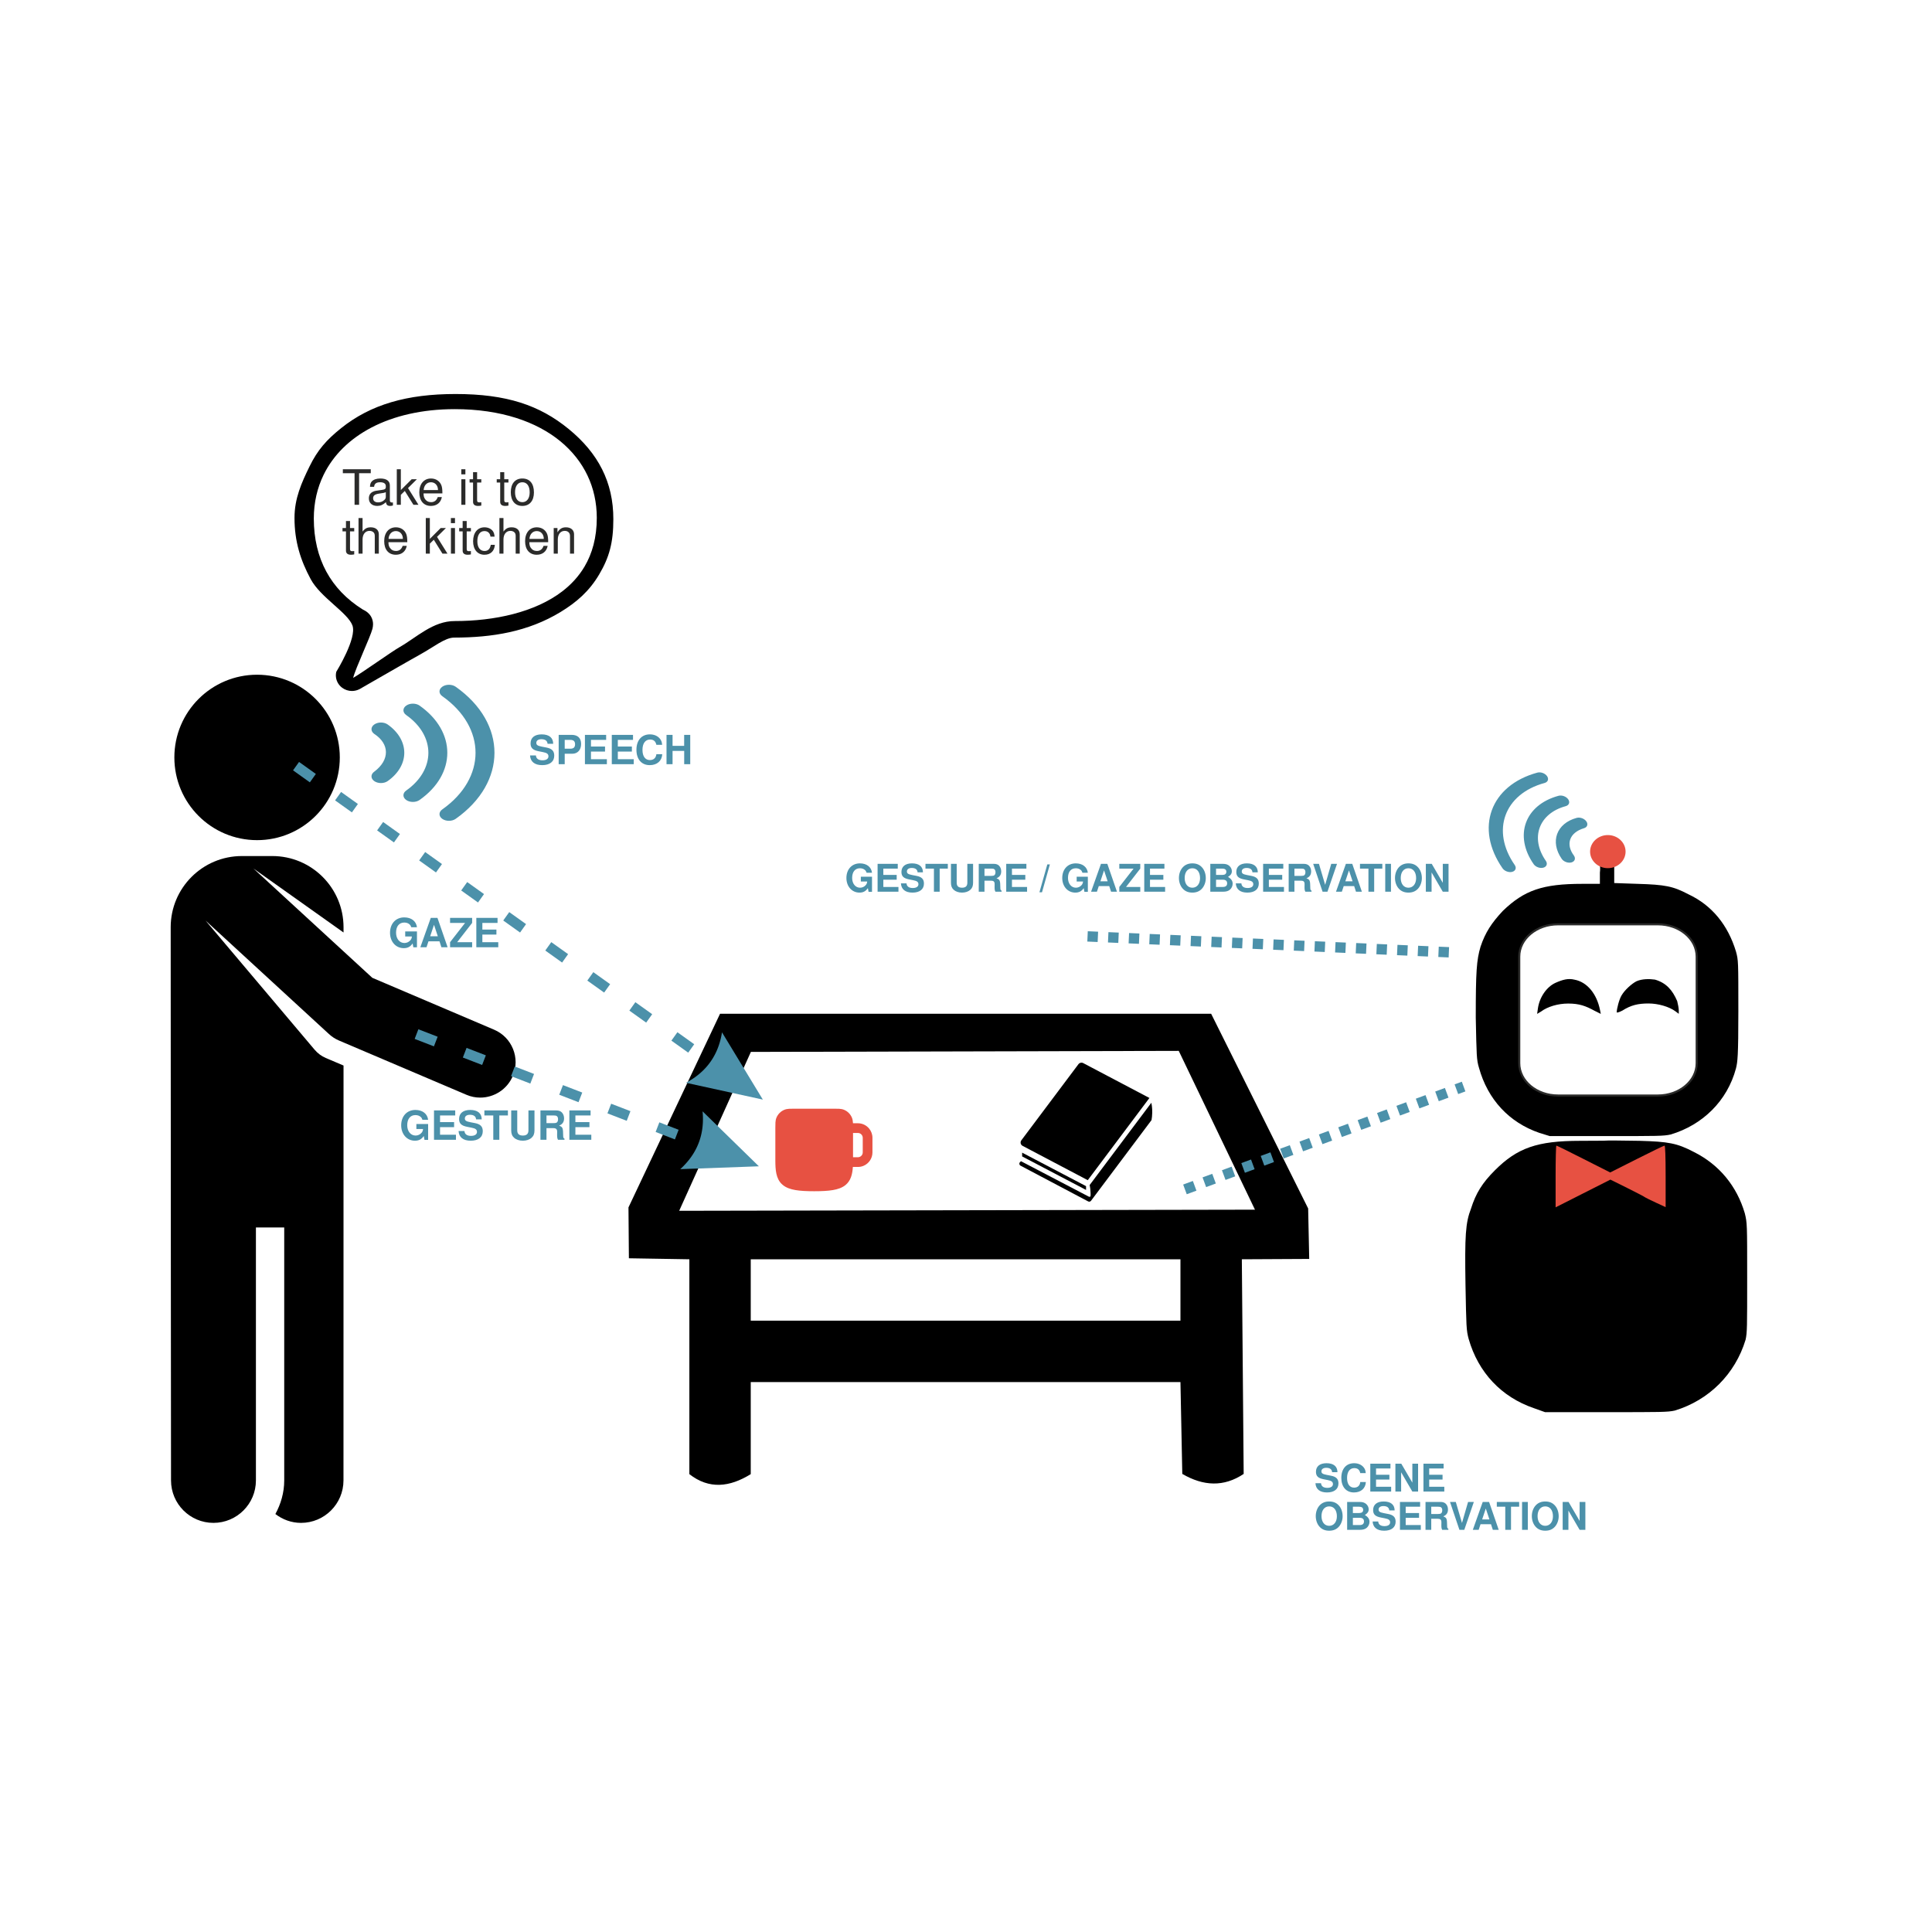
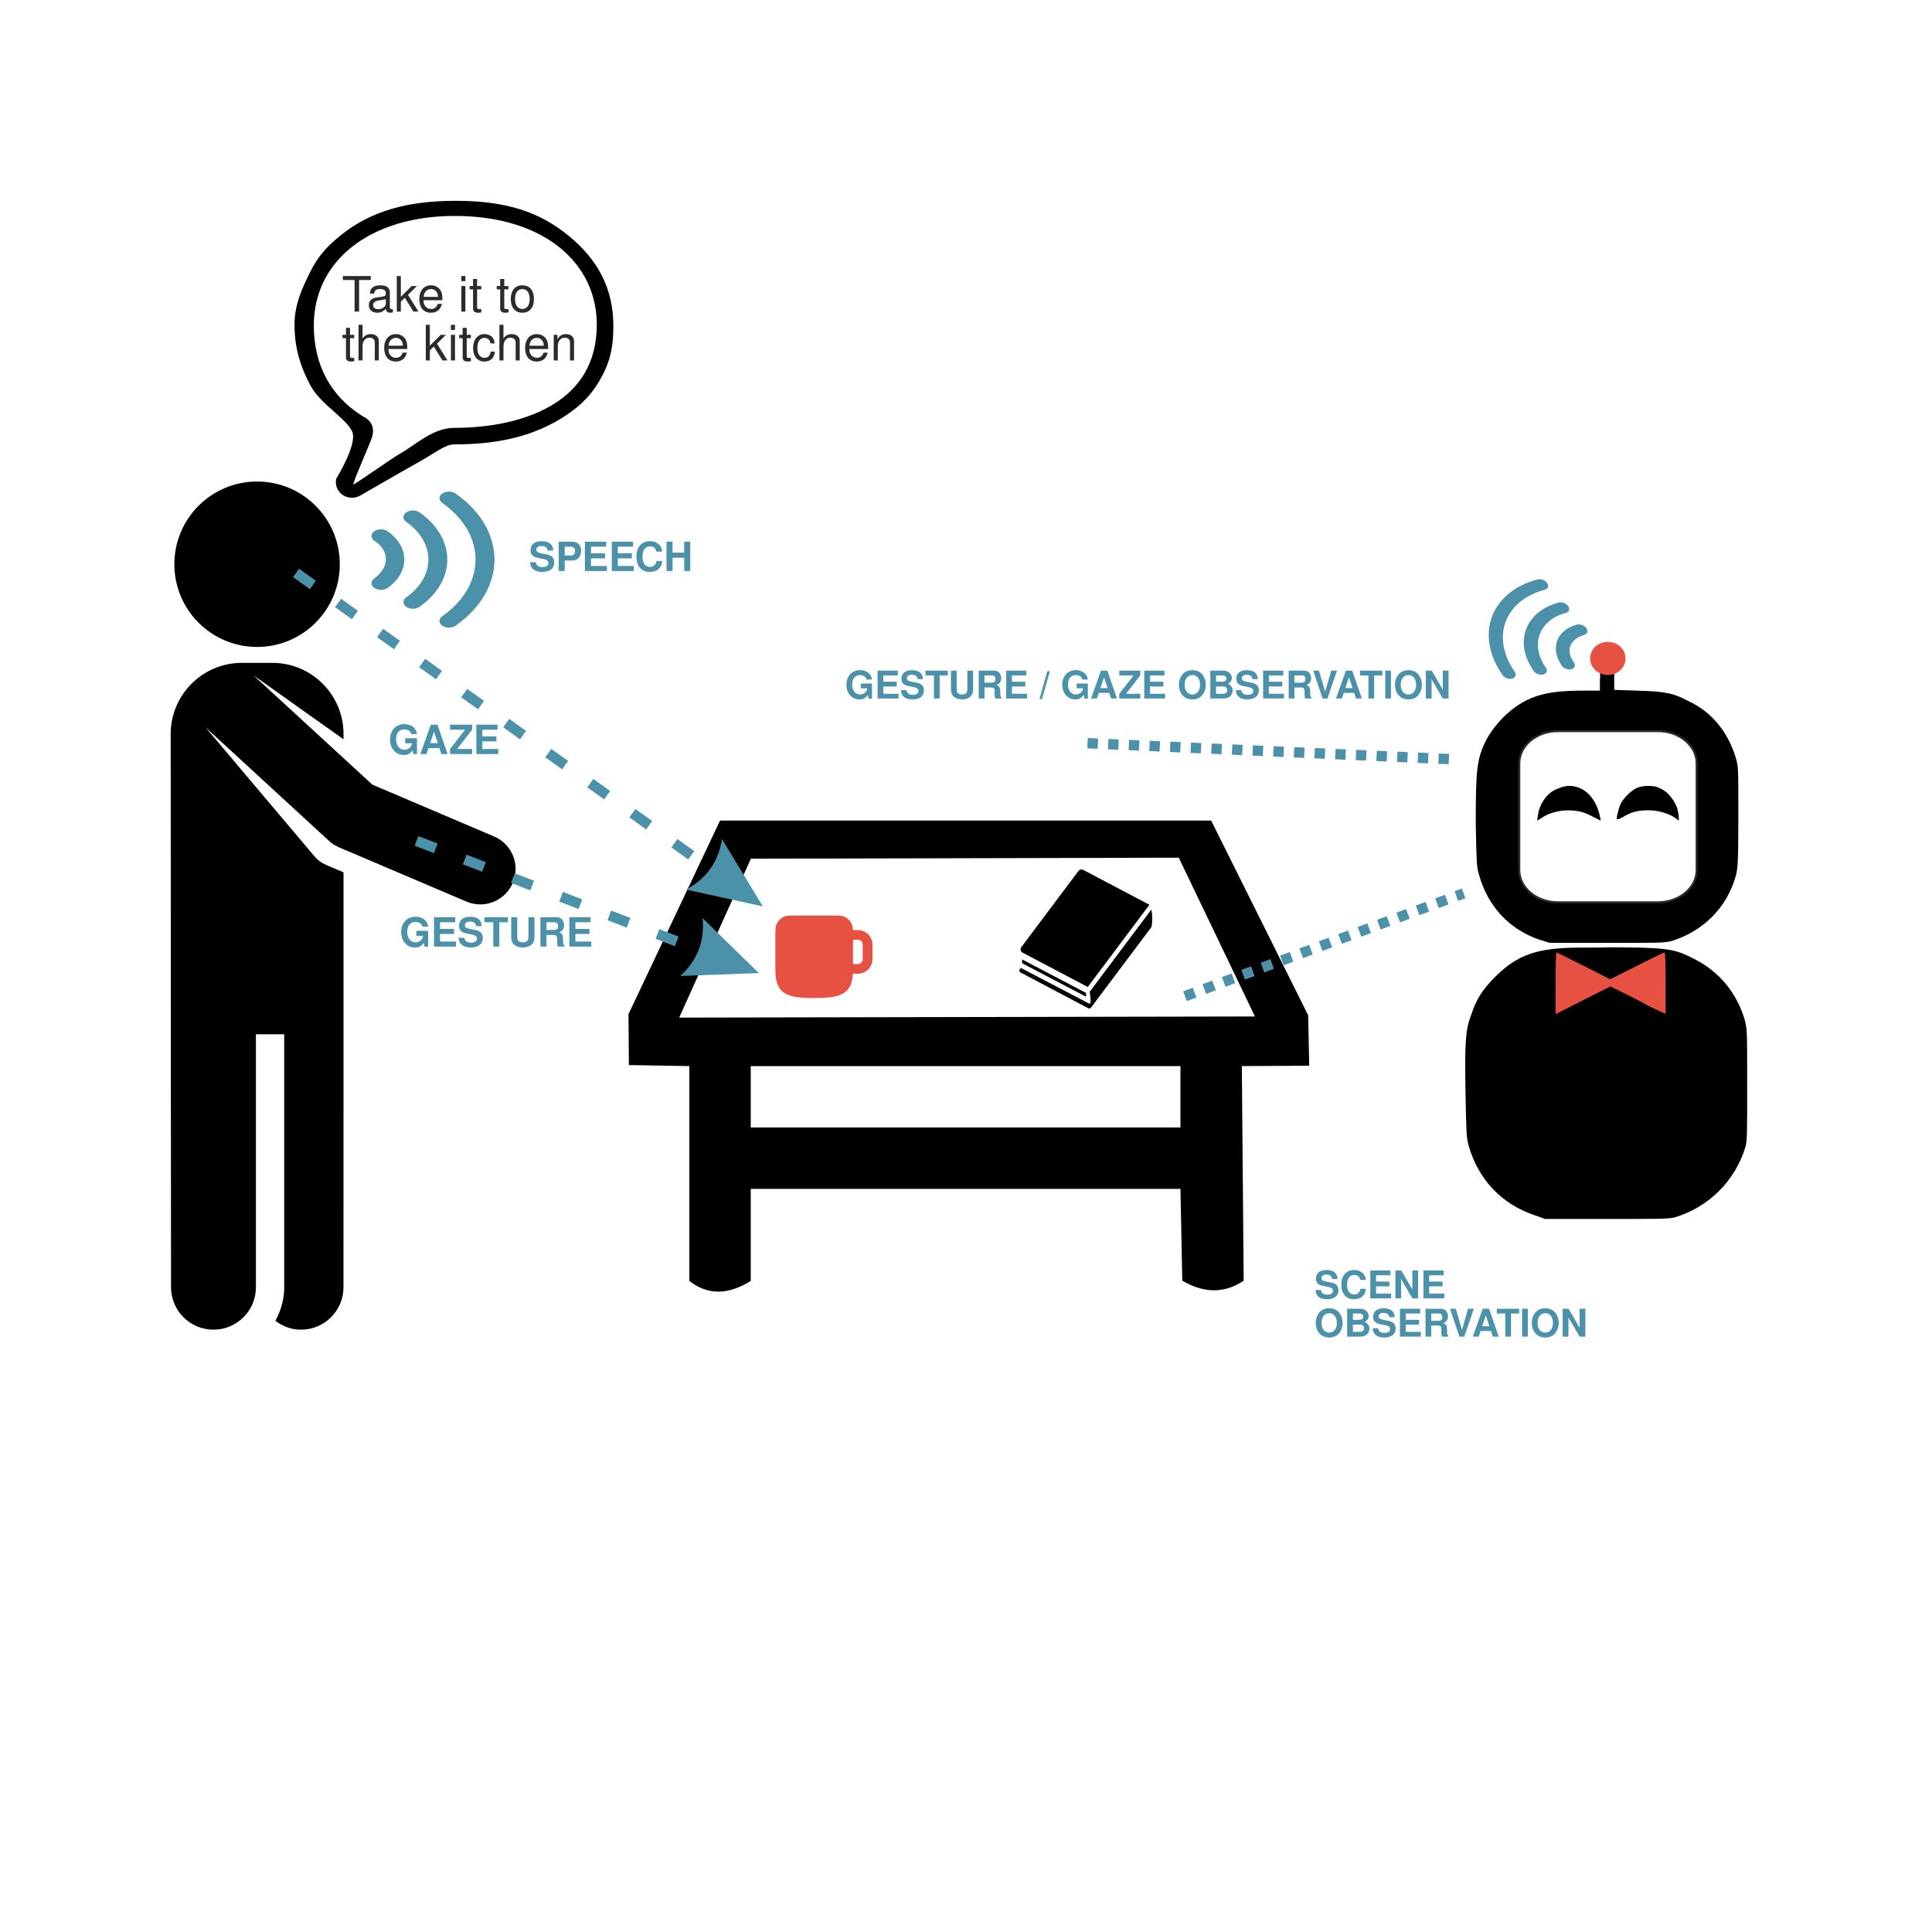
- <svg xmlns="http://www.w3.org/2000/svg" version="1.1" width="1000" height="1000" viewBox="0 0 1000 1000" xml:space="preserve">
+ <svg xmlns="http://www.w3.org/2000/svg" version="1.1" width="1000" height="1000" viewBox="0 300 1000 600" xml:space="preserve">
  <defs>
</defs>
  <rect x="0" y="0" width="100%" height="100%" fill="rgba(212,92,92,0)" />
  <g transform="matrix(1.4149 0 0 1.4149 500.0051 500.0036)" id="985235">
    <g style="" vector-effect="non-scaling-stroke">
      <g transform="matrix(0.0378 0 0 0.0378 -227.8533 81.7443)" id="XMLID_162_">
        <path style="stroke: none; stroke-width: 1; stroke-dasharray: none; stroke-linecap: butt; stroke-dashoffset: 0; stroke-linejoin: miter; stroke-miterlimit: 4; is-custom-font: none; font-file-url: none; fill: rgb(0,0,0); fill-rule: nonzero; opacity: 1;" transform=" translate(-2471.172, -8162.415)" d="M 1491.29 4935.69 l 294.31 0 c 380.51 0 689.25 308.62 689.25 689.25 l 0 50.56 l -870.12 -617.99 c -0.8 -0.57 -1.81 -0.67 -2.63 -1.23 c 0.83 0.66 1.64 0.81 2.35 1.46 l 1149.1 1056.49 l 1178.22 501.8 c 174.03 73.95 255.08 275.08 181.07 449.08 c -55.64 130.25 -182.18 208.37 -315.36 208.37 c -44.73 0 -90.18 -8.84 -133.74 -27.56 l -1232.51 -524.76 c -36.11 -15.26 -68.98 -36.53 -97.67 -63.02 l -1192.34 -1096.48 c -1.01 -0.91 -1.33 -2.29 -2.35 -3.2 c 1.01 1.06 1.32 2.39 2.15 3.46 l 1053.49 1247.49 c 30.5 36.09 67.61 63 108.33 80.49 l 47.89 20.35 l 124.11 52.8 l -0.51 4015.24 c 0 226.93 -184.08 410.85 -410.84 410.85 c -93.65 0 -179.24 -32.65 -248.17 -85.6 c 52.68 -97.1 85.55 -206.75 85.55 -325.25 l 0 -2448.28 l -273.95 0 l 0 2448.26 c 0 226.93 -184 410.85 -410.84 410.85 c -226.77 0 -410.73 -183.92 -410.73 -410.85 c 0 0 -3.25 -3454.05 -3.25 -5353.35 c -0.02 -380.61 308.61 -689.23 689.19 -689.23 z" stroke-linecap="round" />
      </g>
      <g transform="matrix(0.0378 0 0 0.0378 -259.3401 -76.2996)" id="XMLID_161_">
        <path style="stroke: none; stroke-width: 1; stroke-dasharray: none; stroke-linecap: butt; stroke-dashoffset: 0; stroke-linejoin: miter; stroke-miterlimit: 4; is-custom-font: none; font-file-url: none; fill: rgb(0,0,0); fill-rule: nonzero; opacity: 1;" transform=" translate(-1638.195, -3981.14)" d="M 1638.21 4781.59 c -442.39 0 -800.54 -358.25 -800.54 -800.38 c -0.02 -442.27 358.13 -800.52 800.54 -800.52 c 442.06 0 800.51 358.25 800.51 800.52 c -0.01 442.13 -358.47 800.38 -800.51 800.38 z" stroke-linecap="round" />
      </g>
      <g transform="matrix(0.0378 0 0 0.0378 234.1944 113.5165)" id="Layer_x0020_1">
        <path style="stroke: none; stroke-width: 1; stroke-dasharray: none; stroke-linecap: butt; stroke-dashoffset: 0; stroke-linejoin: miter; stroke-miterlimit: 4; is-custom-font: none; font-file-url: none; fill: rgb(0,0,0); fill-rule: nonzero; opacity: 1;" transform=" translate(-14696.224, -9003.294)" d="M 15020.92 7692.03 c 277.23 7.7 361.93 23.1 523.65 107.81 c 246.42 123.21 415.84 331.13 492.85 592.96 c 23.1 92.41 23.1 107.81 23.1 623.76 c 0 477.44 0 531.35 -15.41 600.66 c -100.1 331.12 -354.23 585.25 -685.36 685.36 c -69.31 15.4 -130.91 15.4 -662.26 15.4 l -592.96 0 l -107.81 -38.5 c -315.73 -107.81 -539.06 -346.53 -631.47 -669.97 c -23.1 -84.7 -23.1 -123.21 -30.79 -523.64 c -7.71 -477.45 0 -600.66 53.9 -739.27 c 46.2 -146.32 107.81 -246.43 231.02 -369.64 c 215.62 -215.62 408.14 -284.93 823.98 -284.93 c 492.85 0 38.51 -7.7 577.56 0 z" stroke-linecap="round" />
      </g>
      <g transform="matrix(0.0378 0 0 0.0378 235.8133 76.9948)" id="Layer_x0020_1">
        <path style="stroke: none; stroke-width: 1; stroke-dasharray: none; stroke-linecap: butt; stroke-dashoffset: 0; stroke-linejoin: miter; stroke-miterlimit: 4; is-custom-font: none; font-file-url: none; fill: rgb(231,81,66); fill-rule: nonzero; opacity: 1;" transform=" translate(-14739.16, -8037.115)" d="M 15271.59 8036.58 l 0 297.1 l -92.65 -42.6 c -51.11 -23.42 -97.97 -46.85 -104.35 -51.11 c -5.33 -5.32 -84.13 -46.85 -174.64 -91.58 l -162.92 -80.92 l -265.15 134.17 l -265.15 134.17 l 0 -299.23 c 0 -163.98 3.19 -298.16 7.45 -298.16 c 5.33 0 123.52 58.57 264.08 129.92 l 256.63 129.91 l 257.7 -129.91 c 141.62 -71.35 261.95 -129.92 268.34 -129.92 c 6.39 0 10.65 102.23 10.65 298.16 l 0.01 0 z" stroke-linecap="round" />
      </g>
      <g transform="matrix(0.0378 0 0 0.0378 234.5075 12.1314)" id="Layer_x0020_1">
        <path style="stroke: none; stroke-width: 1; stroke-dasharray: none; stroke-linecap: butt; stroke-dashoffset: 0; stroke-linejoin: miter; stroke-miterlimit: 4; is-custom-font: none; font-file-url: none; fill: rgb(0,0,0); fill-rule: nonzero; opacity: 1;" transform=" translate(-14704.52, -6320.811)" d="M 14773.83 5004.47 l 0 100.11 l 0 92.41 l 223.31 7.7 c 269.54 7.7 346.54 23.11 492.86 100.11 c 231.02 107.81 385.03 300.33 462.04 554.45 c 23.1 84.72 23.1 92.41 23.1 577.56 c 0 438.94 -7.7 492.85 -23.1 554.45 c -84.71 315.74 -323.43 546.76 -631.46 639.17 c -69.31 15.4 -123.21 15.4 -623.76 15.4 l -546.75 0 l -100.12 -30.81 c -292.62 -100.1 -500.54 -323.43 -585.25 -631.45 c -23.1 -77.02 -23.1 -115.52 -30.8 -485.15 c 0 -446.65 7.7 -554.45 46.2 -685.37 c 46.21 -138.62 107.81 -231.03 215.63 -346.54 c 207.92 -200.21 385.03 -261.82 770.06 -261.82 l 169.42 0 l 0 -107.81 c 15.4 -130.91 -53.91 -100.11 138.62 -92.41 z m -916.39 1393.84 c 0 462.04 0 500.54 61.6 600.65 c 46.21 77.01 123.22 154.02 200.22 184.82 c 100.11 46.21 200.23 53.91 662.27 53.91 c 392.74 -7.7 408.14 -7.7 469.74 -30.81 c 138.61 -53.9 223.33 -146.31 277.23 -284.93 c 23.1 -61.6 30.8 -77 30.8 -423.53 c 7.71 -415.84 0 -508.25 -53.91 -616.07 c -38.5 -77 -107.8 -146.3 -177.11 -192.51 c -100.11 -53.91 -123.22 -61.61 -646.86 -53.91 l -477.45 0 c -431.24 7.71 -338.83 515.96 -346.53 762.38 z" stroke-linecap="round" />
      </g>
      <g transform="matrix(0.0378 0 0 0.0378 234.8386 16.0607)" id="Layer_x0020_1">
        <rect style="stroke: rgb(43,43,42); stroke-width: 20; stroke-dasharray: none; stroke-linecap: butt; stroke-dashoffset: 0; stroke-linejoin: miter; stroke-miterlimit: 22.926; is-custom-font: none; font-file-url: none; fill: rgb(255,255,255); fill-rule: evenodd; opacity: 1;" x="-858.5" y="-828.345" rx="375.15" ry="312.77" width="1717" height="1656.69" />
      </g>
      <g transform="matrix(0.0378 0 0 0.0378 249.3936 11.1444)" id="_105553263383648">
        <path style="stroke: none; stroke-width: 1; stroke-dasharray: none; stroke-linecap: butt; stroke-dashoffset: 0; stroke-linejoin: miter; stroke-miterlimit: 4; is-custom-font: none; font-file-url: none; fill: rgb(0,0,0); fill-rule: nonzero; opacity: 1;" transform=" translate(-15098.5, -6294.844)" d="M 15167.81 6131.59 c 107.81 30.79 169.41 100.1 215.61 207.92 c 7.71 30.79 15.41 69.3 15.41 92.4 l 0 30.8 l -30.8 -23.1 c -61.61 -46.21 -169.42 -77 -261.83 -77 c -100.11 0 -169.41 15.4 -254.13 69.3 c -30.79 15.4 -53.9 23.11 -53.9 15.4 c 0 -30.8 23.11 -123.21 46.21 -161.71 c 30.8 -53.91 100.1 -115.51 146.31 -138.62 c 53.91 -23.1 123.21 -23.1 177.12 -15.39 z" stroke-linecap="round" />
      </g>
      <g transform="matrix(0.0378 0 0 0.0378 220.5697 11.1446)" id="_105553263383648">
        <path style="stroke: none; stroke-width: 1; stroke-dasharray: none; stroke-linecap: butt; stroke-dashoffset: 0; stroke-linejoin: miter; stroke-miterlimit: 4; is-custom-font: none; font-file-url: none; fill: rgb(0,0,0); fill-rule: nonzero; opacity: 1;" transform=" translate(-14335.87, -6294.847)" d="M 14389.77 6132.31 c 123.22 23.1 215.62 138.61 246.42 292.62 l 7.71 38.5 l -61.61 -30.8 c -84.71 -46.2 -146.31 -69.3 -254.12 -69.3 c -100.11 0 -200.23 30.79 -261.83 77 l -38.5 23.1 l 7.69 -53.9 c 15.41 -107.81 84.72 -207.92 169.42 -246.43 c 69.31 -30.79 123.22 -46.2 184.82 -30.79 l 0 0 z" stroke-linecap="round" />
      </g>
      <g transform="matrix(0.0378 0 0 0.0378 234.7934 -41.8458)" id="Layer_x0020_1">
        <ellipse style="stroke: rgb(230,82,67); stroke-width: 20; stroke-dasharray: none; stroke-linecap: butt; stroke-dashoffset: 0; stroke-linejoin: miter; stroke-miterlimit: 22.926; is-custom-font: none; font-file-url: none; fill: rgb(231,81,66); fill-rule: evenodd; opacity: 1;" cx="0" cy="0" rx="161.72" ry="150.17" />
      </g>
      <g transform="matrix(0.0378 0 0 0.0378 1.0364 103.6292)" id="Layer_x0020_1">
        <path style="stroke: none; stroke-width: 1; stroke-dasharray: none; stroke-linecap: butt; stroke-dashoffset: 0; stroke-linejoin: miter; stroke-miterlimit: 4; is-custom-font: none; font-file-url: none; fill: rgb(0,0,0); fill-rule: nonzero; opacity: 1;" transform=" translate(-8527.01, -8741.569)" d="M 6417.7 6831.36 l -693.95 1537.69 l 5572.33 -10.82 l -737.57 -1536.85 l -4140.81 9.98 z m -298.42 -369.38 l 4752.64 0 l 938.88 1884.58 l 10.24 488.33 l -652.08 3.41 c 5.95 692.38 11.89 1384.75 17.83 2077.13 c -191.59 128.53 -390.11 118.93 -594.08 0 l -17.83 -888.97 l -4158.56 0 l 0 891.12 c -203.76 126.24 -402.82 149.48 -594.08 0 l 0 -2079.28 l -585.18 -9.71 l -4.08 -492.26 l 886.3 -1874.35 z m 4455.6 2970.4 l 0 -594.08 l -4158.56 0 l 0 594.08 l 4158.56 0 z" stroke-linecap="round" />
      </g>
      <g transform="matrix(0.0378 0 0 0.0378 43.532 56.8527)" id="_105553264180480">
        <path style="stroke: none; stroke-width: 1; stroke-dasharray: none; stroke-linecap: butt; stroke-dashoffset: 0; stroke-linejoin: miter; stroke-miterlimit: 4; is-custom-font: none; font-file-url: none; fill: rgb(0,0,0); fill-rule: nonzero; opacity: 1;" transform=" translate(-9651.704, -7504.155)" d="M 9047.71 7740.68 c -9.41 -4.93 -16.14 -13.71 -18.48 -24.06 c -2.3 -10.31 0 -21.15 6.37 -29.61 l 552.83 -737.08 c 10.64 -14.21 30.06 -18.6 45.75 -10.31 l 640.87 337.57 l -596.73 795.67 l -630.61 -332.18 z" stroke-linecap="round" />
      </g>
      <g transform="matrix(0.0378 0 0 0.0378 44.5278 68.1216)" id="_105553264180480">
        <path style="stroke: none; stroke-width: 1; stroke-dasharray: none; stroke-linecap: butt; stroke-dashoffset: 0; stroke-linejoin: miter; stroke-miterlimit: 4; is-custom-font: none; font-file-url: none; fill: rgb(0,0,0); fill-rule: nonzero; opacity: 1;" transform=" translate(-9678.049, -7802.324)" d="M 9023.15 7897.78 l 8.91 -8.54 l 657.3 343.39 c 20.9 5.29 16.14 -11.09 16.18 -36.63 c -0.78 -27.59 -3.94 -53.79 -8.62 -76.5 l 596.82 -795.79 c 7.96 37.28 11.29 84.26 6.2 134.6 l 39.7 -53.01 l -39.7 53.01 c -1.11 10.88 -2.51 21.92 -4.48 33.09 l -585.61 780.85 c -6.41 8.54 -18.07 11.17 -27.47 6.16 l -654.34 -345.81 c -6.2 -3.24 -10.39 -9.28 -11.38 -16.18 c -0.94 -6.86 1.44 -13.84 6.49 -18.64 z" stroke-linecap="round" />
      </g>
      <g transform="matrix(0.0378 0 0 0.0378 32.2235 75.0947)" id="_105553264180480">
        <polygon style="stroke: none; stroke-width: 1; stroke-dasharray: none; stroke-linecap: butt; stroke-dashoffset: 0; stroke-linejoin: miter; stroke-miterlimit: 4; is-custom-font: none; font-file-url: none; fill: rgb(0,0,0); fill-rule: nonzero; opacity: 1;" points="309.23,180.44 -309.23,-143.78 -309.23,-180.44 309.23,143.81 " />
      </g>
      <g transform="matrix(0.0378 0 0 0.0378 -51.9873 67.2926)" id="Layer_x0020_1">
        <path style="stroke: none; stroke-width: 1; stroke-dasharray: none; stroke-linecap: butt; stroke-dashoffset: 0; stroke-linejoin: miter; stroke-miterlimit: 4; is-custom-font: none; font-file-url: none; fill: rgb(231,81,66); fill-rule: evenodd; opacity: 1;" transform=" translate(-7124.445, -7780.4)" d="M 7406.39 7850.88 l 0 -234.94 l 46.98 0 c 25.96 0 46.99 21.04 46.99 46.99 l 0 140.96 c 0 25.96 -21.03 46.99 -46.99 46.99 l -46.98 0 z m 101.8 82.93 c 50.63 -21.39 86.15 -71.5 86.15 -129.92 l 0 -140.96 c 0 -34.32 -12.26 -65.78 -32.65 -90.23 c -25.86 -31.01 -64.78 -50.75 -108.32 -50.75 l -47.56 0 c -0.12 -2.62 -0.26 -5.17 -0.43 -7.63 c -1.06 -15.49 -3.38 -30.99 -9.73 -46.31 c -14.31 -34.54 -41.75 -61.98 -76.29 -76.29 c -15.31 -6.35 -30.82 -8.67 -46.31 -9.73 c -14.73 -1 -32.51 -1 -53.13 -1 l -378.91 0 c -20.62 0 -38.41 0 -53.12 1 c -15.5 1.06 -31 3.38 -46.32 9.73 c -34.54 14.31 -61.98 41.75 -76.29 76.29 c -6.34 15.32 -8.67 30.82 -9.73 46.31 c -1 14.72 -1 32.51 -1 53.12 l 0 5.26 l 0 309.51 c 0 92.53 6.87 173.57 61.05 227.05 c 3.92 3.87 8.09 7.6 12.53 11.18 c 31.84 25.69 72.82 39.92 121.1 48.17 c 48.38 8.27 108.24 11.2 181.24 11.2 c 73 0 132.86 -2.93 181.23 -11.2 c 48.28 -8.25 89.27 -22.48 121.1 -48.17 c 51.4 -41.46 67.42 -103.15 71.95 -175.58 l 48.62 0 c 19.44 0 37.97 -3.94 54.82 -11.05 z" stroke-linecap="round" />
      </g>
      <g transform="matrix(0.0378 0 0 0.0378 -187.3316 -154.9282)" id="Layer_x0020_1">
        <path style="stroke: none; stroke-width: 1; stroke-dasharray: none; stroke-linecap: butt; stroke-dashoffset: 0; stroke-linejoin: miter; stroke-miterlimit: 4; is-custom-font: none; font-file-url: none; fill: rgb(0,0,0); fill-rule: nonzero; opacity: 1;" transform=" translate(-3543.326, -1900.68)" d="M 4655.65 803.78 c -282.32 -232.1 -603.53 -340.2 -1097.07 -340.08 c -468.45 0 -820.23 100.91 -1106.29 329.96 c -142.87 114.35 -229.14 212.68 -306.59 371.4 c -77.52 158.66 -145.26 309.28 -145.2 497.65 c -0.11 227.73 58.25 410.23 157.32 593.76 c 94.44 175.41 357.35 323.16 403.19 446.54 c 45.85 123.38 -156.15 448.93 -156.15 449.05 c -2.73 11.11 -4.15 22.68 -4.09 34.41 c -0.12 46.45 22.2 91.15 60.88 119.99 l 0.24 0.18 l 0.05 0.06 c 27.72 20.48 61.11 30.96 94.45 30.96 c 25.1 0 50.57 -5.93 73.54 -17.96 l 2.31 -1.15 l 2.25 -1.31 c 0.06 -0.06 31.91 -18.43 80.95 -46.62 c 73.48 -42.25 185.33 -106.52 285.17 -163.67 c 49.86 -28.54 96.75 -55.31 134.24 -76.54 c 37.24 -21.17 65.96 -37.35 76.56 -43.04 l 0.53 -0.29 l 0.72 -0.41 c 139.15 -76.65 243.12 -165.12 332.18 -165.58 c 369.55 -0.52 715.11 -56.41 1029.41 -247.07 c 156.75 -95.47 279.43 -202.21 375.42 -365.25 c 96.16 -162.93 136.66 -305.19 136.48 -533.49 c 0.77 -359.07 -147.93 -639.98 -430.5 -871.5 z m 152.21 1329.08 c -55.48 94.09 -128.26 173.27 -215.54 240.38 c -130.8 100.53 -295.06 173.11 -475.25 219.9 c -180.06 46.9 -375.53 67.85 -565.36 67.79 c -211.02 -0.84 -370.78 159.23 -531.85 250.88 c -83.25 47.48 -360.13 246.45 -451.62 299.05 c 22.32 -92.37 167.45 -397.37 186.81 -475.93 l 0 -0.11 c 3.2 -13.12 5.5 -27.34 5.57 -43.51 c 0.23 -22.79 -5.81 -50.59 -19.36 -73.72 c -10.01 -17.33 -22.92 -30.96 -34.23 -40.28 c -17.23 -13.98 -30.2 -20.03 -37.43 -23.89 l -7.28 -3.61 l -0.83 -0.47 c -158.39 -99.16 -274.87 -222.31 -353.8 -368.32 c -78.81 -146.23 -120.27 -316.87 -120.32 -512.13 c 0.05 -155.44 33.33 -296.96 94.97 -423.39 c 92.67 -189.34 249.77 -346.39 464.59 -458.33 c 214.65 -111.7 487.33 -177.07 804.77 -177.07 c 448.79 0.11 792.92 122.57 1022.85 311.79 c 229.63 189.86 350.73 445.49 351.49 739.62 c -0.17 192.81 -44.46 345.83 -118.18 471.35 z" stroke-linecap="round" />
      </g>
      <g transform="matrix(0.0378 0 0 0.0378 -192.6044 -174.3259)" style="" id="Layer_x0020_1">
        <text xml:space="preserve" font-family="'Helvetica'" font-size="472.48" font-style="normal" font-weight="normal" style="stroke: none; stroke-width: 1; stroke-dasharray: none; stroke-linecap: butt; stroke-dashoffset: 0; stroke-linejoin: miter; stroke-miterlimit: 4; is-custom-font: none; font-file-url: none; fill: rgb(43,43,42); fill-rule: evenodd; opacity: 1; white-space: pre;">
          <tspan x="-945.421" y="148.425">Take it to</tspan>
        </text>
      </g>
      <g transform="matrix(0.0378 0 0 0.0378 -185.1526 -156.4684)" style="" id="Layer_x0020_1">
        <text xml:space="preserve" font-family="'Helvetica'" font-size="472.48" font-style="normal" font-weight="normal" style="stroke: none; stroke-width: 1; stroke-dasharray: none; stroke-linecap: butt; stroke-dashoffset: 0; stroke-linejoin: miter; stroke-miterlimit: 4; is-custom-font: none; font-file-url: none; fill: rgb(43,43,42); fill-rule: evenodd; opacity: 1; white-space: pre;">
          <tspan x="-1142.557" y="148.425">the kitchen</tspan>
        </text>
      </g>
      <g transform="matrix(0.0378 0 0 0.0378 -138.7359 48.731)" id="_105553261658880">
        <path style="stroke: none; stroke-width: 1; stroke-dasharray: none; stroke-linecap: butt; stroke-dashoffset: 0; stroke-linejoin: miter; stroke-miterlimit: 4; is-custom-font: none; font-file-url: none; fill: rgb(76,145,170); fill-rule: nonzero; opacity: 1;" transform=" translate(-4829.07, -7289.255)" d="M 6494.72 7938.44 l -761 27.7 l 0 0 l 15.23 -14.22 l 14.68 -14.43 l 14.13 -14.64 l 13.58 -14.85 l 13.04 -15.07 l 12.49 -15.27 l 11.95 -15.48 l 11.4 -15.7 l 10.85 -15.91 l 10.31 -16.11 l 9.76 -16.33 l 9.21 -16.54 l 8.67 -16.75 l 8.12 -16.96 l 7.57 -17.18 l 7.03 -17.38 l 6.48 -17.6 l 5.93 -17.8 l 5.39 -18.02 l 4.84 -18.23 l 4.29 -18.44 l 3.75 -18.65 l 3.2 -18.86 l 2.66 -19.07 l 2.11 -19.28 l 1.56 -19.5 l 1.01 -19.7 l 0.47 -19.92 l -0.08 -20.13 l -0.62 -20.34 l -1.17 -20.55 l -1.72 -20.76 l 544.88 531.97 z m -532.72 -152.11 l 36.02 -93.28 l 186.57 72.04 l -36.02 93.28 l -186.57 -72.04 z m -466.42 -180.1 l 36.02 -93.28 l 186.57 72.04 l -36.02 93.28 l -186.57 -72.04 z m -466.43 -180.11 l 36.02 -93.28 l 186.57 72.04 l -36.02 93.28 l -186.57 -72.04 z m -466.43 -180.11 l 36.02 -93.28 l 186.57 72.04 l -36.02 93.28 l -186.57 -72.04 z m -466.43 -180.12 l 36.02 -93.28 l 186.57 72.05 l -36.02 93.28 l -186.57 -72.05 z m -466.43 -180.12 l 36.02 -93.28 l 186.57 72.05 l -36.02 93.28 l -186.57 -72.05 z m -466.44 -180.12 l 36.02 -93.28 l 186.58 72.05 l -36.02 93.28 l -186.58 -72.05 z" stroke-linecap="round" />
      </g>
      <g transform="matrix(0.0378 0 0 0.0378 -160.2552 -12.892)" id="_105553261245536">
        <path style="stroke: none; stroke-width: 1; stroke-dasharray: none; stroke-linecap: butt; stroke-dashoffset: 0; stroke-linejoin: miter; stroke-miterlimit: 4; is-custom-font: none; font-file-url: none; fill: rgb(76,145,170); fill-rule: nonzero; opacity: 1;" transform=" translate(-4259.63, -5658.695)" d="M 6532.91 7292.61 l -743.98 -162.79 l 0 0 l 18.29 -9.97 l 17.81 -10.32 l 17.34 -10.66 l 16.86 -11 l 16.38 -11.34 l 15.91 -11.68 l 15.42 -12.02 l 14.96 -12.36 l 14.47 -12.71 l 14 -13.04 l 13.52 -13.38 l 13.05 -13.73 l 12.56 -14.06 l 12.09 -14.41 l 11.62 -14.74 l 11.14 -15.09 l 10.66 -15.43 l 10.18 -15.77 l 9.71 -16.1 l 9.23 -16.45 l 8.75 -16.79 l 8.28 -17.13 l 7.8 -17.47 l 7.32 -17.81 l 6.85 -18.16 l 6.37 -18.49 l 5.89 -18.83 l 5.42 -19.18 l 4.93 -19.51 l 4.47 -19.86 l 3.98 -20.19 l 3.51 -20.54 l 395.21 651.01 z m -478.06 -280.05 l 58.12 -81.38 l 162.74 116.25 l -58.12 81.38 l -162.74 -116.25 z m -406.85 -290.63 l 58.12 -81.38 l 162.74 116.25 l -58.12 81.38 l -162.74 -116.25 z m -406.85 -290.63 l 58.12 -81.38 l 162.74 116.25 l -58.12 81.38 l -162.74 -116.25 z m -406.85 -290.63 l 58.12 -81.38 l 162.74 116.25 l -58.12 81.38 l -162.74 -116.25 z m -406.85 -290.63 l 58.12 -81.38 l 162.74 116.25 l -58.12 81.38 l -162.74 -116.25 z m -406.85 -290.63 l 58.12 -81.38 l 162.74 116.25 l -58.12 81.38 l -162.74 -116.25 z m -406.85 -290.65 l 58.12 -81.38 l 162.74 116.26 l -58.12 81.38 l -162.74 -116.26 z m -406.85 -290.65 l 58.12 -81.38 l 162.74 116.26 l -58.12 81.38 l -162.74 -116.26 z m -406.85 -290.65 l 58.12 -81.38 l 162.74 116.26 l -58.12 81.38 l -162.74 -116.26 z m -406.85 -290.65 l 58.12 -81.38 l 162.74 116.26 l -58.12 81.38 l -162.74 -116.26 z m -406.85 -290.65 l 58.12 -81.38 l 162.74 116.26 l -58.12 81.38 l -162.74 -116.26 z" stroke-linecap="round" />
      </g>
      <g transform="matrix(0.0378 0 0 0.0378 -171.6366 58.9431)" style="" id="Layer_x0020_1">
        <text xml:space="preserve" font-family="'Helvetica'" font-size="389.73" font-style="normal" font-weight="bold" style="stroke: none; stroke-width: 1; stroke-dasharray: none; stroke-linecap: butt; stroke-dashoffset: 0; stroke-linejoin: miter; stroke-miterlimit: 4; is-custom-font: none; font-file-url: none; fill: rgb(76,145,170); fill-rule: evenodd; opacity: 1; white-space: pre;">
          <tspan x="-941.974" y="122.43">GESTURE</tspan>
        </text>
      </g>
      <g transform="matrix(0.0378 0 0 0.0378 -190.8647 -11.4952)" style="" id="Layer_x0020_1">
        <text xml:space="preserve" font-family="'Helvetica'" font-size="389.73" font-style="normal" font-weight="bold" style="stroke: none; stroke-width: 1; stroke-dasharray: none; stroke-linecap: butt; stroke-dashoffset: 0; stroke-linejoin: miter; stroke-miterlimit: 4; is-custom-font: none; font-file-url: none; fill: rgb(76,145,170); fill-rule: evenodd; opacity: 1; white-space: pre;">
          <tspan x="-541.302" y="122.43">GAZE</tspan>
        </text>
      </g>
      <g transform="matrix(0.0378 0 0 0.0378 -222.8031 -85.5153)" id="Layer_x0020_1">
        <path style="stroke: none; stroke-width: 1; stroke-dasharray: none; stroke-linecap: butt; stroke-dashoffset: 0; stroke-linejoin: miter; stroke-miterlimit: 4; is-custom-font: none; font-file-url: none; fill: rgb(76,145,170); fill-rule: evenodd; opacity: 1;" transform=" translate(-2605, -3737.384)" d="M 2605 3538.9 c 0 0 0 893.18 0 0 z" stroke-linecap="round" />
      </g>
      <g transform="matrix(0.0378 0 0 0.0378 -211.488 -77.9997)" id="Layer_x0020_1">
        <path style="stroke: none; stroke-width: 1; stroke-dasharray: none; stroke-linecap: butt; stroke-dashoffset: 0; stroke-linejoin: miter; stroke-miterlimit: 4; is-custom-font: none; font-file-url: none; fill: rgb(76,145,170); fill-rule: evenodd; opacity: 1;" transform=" translate(-2904.36, -3936.22)" d="M 2902.06 3662.22 c -35.78 -25.22 -93.79 -25.22 -129.56 0 c -35.77 25.22 -35.77 66.11 0 91.34 c 146.87 95.76 154.02 249.58 0 365.32 c -35.77 25.22 -35.77 66.12 0 91.34 c 35.77 25.22 93.78 25.22 129.56 0 c 214.65 -151.32 214.65 -396.67 0 -548 z" stroke-linecap="round" />
      </g>
      <g transform="matrix(0.0378 0 0 0.0378 -197.7767 -77.9989)" id="Layer_x0020_1">
        <path style="stroke: none; stroke-width: 1; stroke-dasharray: none; stroke-linecap: butt; stroke-dashoffset: 0; stroke-linejoin: miter; stroke-miterlimit: 4; is-custom-font: none; font-file-url: none; fill: rgb(76,145,170); fill-rule: evenodd; opacity: 1;" transform=" translate(-3267.131, -3936.22)" d="M 3211.16 3479.55 c -35.77 -25.22 -93.77 -25.22 -129.55 0 c -35.77 25.22 -35.77 66.11 0 91.33 c 286.21 201.77 286.21 528.91 0 730.68 c -35.77 25.21 -35.77 66.11 0 91.33 c 35.78 25.22 93.78 25.22 129.55 0 c 357.76 -252.21 357.76 -661.13 0 -913.34 z" stroke-linecap="round" />
      </g>
      <g transform="matrix(0.0378 0 0 0.0378 -182.5537 -77.9981)" id="Layer_x0020_1">
        <path style="stroke: none; stroke-width: 1; stroke-dasharray: none; stroke-linecap: butt; stroke-dashoffset: 0; stroke-linejoin: miter; stroke-miterlimit: 4; is-custom-font: none; font-file-url: none; fill: rgb(76,145,170); fill-rule: evenodd; opacity: 1;" transform=" translate(-3669.9, -3936.22)" d="M 3430.72 3296.88 c 35.77 -25.22 93.78 -25.22 129.55 0 c 500.85 353.1 500.85 925.58 0 1278.68 c -35.77 25.22 -93.78 25.22 -129.55 0 c -35.77 -25.22 -35.77 -66.11 0 -91.33 c 429.31 -302.66 429.31 -793.36 0 -1096.01 c -35.77 -25.23 -35.77 -66.11 0 -91.34 z" stroke-linecap="round" />
      </g>
      <g transform="matrix(0.0378 0 0 0.0378 -129.6671 -78.4473)" style="" id="Layer_x0020_1">
        <text xml:space="preserve" font-family="'Helvetica'" font-size="389.73" font-style="normal" font-weight="bold" style="stroke: none; stroke-width: 1; stroke-dasharray: none; stroke-linecap: butt; stroke-dashoffset: 0; stroke-linejoin: miter; stroke-miterlimit: 4; is-custom-font: none; font-file-url: none; fill: rgb(76,145,170); fill-rule: evenodd; opacity: 1; white-space: pre;">
          <tspan x="-801.344" y="122.43">SPEECH</tspan>
        </text>
      </g>
      <g transform="matrix(0.0378 0 0 0.0378 111.8674 -7.8689)" id="_105553262633632">
        <line style="stroke: rgb(76,145,170); stroke-width: 100; stroke-dasharray: 100 100; stroke-linecap: butt; stroke-dashoffset: 0; stroke-linejoin: miter; stroke-miterlimit: 22.926; is-custom-font: none; font-file-url: none; fill: none; fill-rule: evenodd; opacity: 1;" x1="-1783.195" y1="-78.405" x2="1783.195" y2="78.405" />
      </g>
      <g transform="matrix(0.0378 0 0 0.0378 131.0634 62.909)" id="_105553262626752">
        <line style="stroke: rgb(76,145,170); stroke-width: 100; stroke-dasharray: 100 100; stroke-linecap: butt; stroke-dashoffset: 0; stroke-linejoin: miter; stroke-miterlimit: 22.926; is-custom-font: none; font-file-url: none; fill: none; fill-rule: evenodd; opacity: 1;" x1="-1348.365" y1="497.59" x2="1348.365" y2="-497.59" />
      </g>
      <g transform="matrix(0.0378 0 0 0.0378 66.9005 -31.5707)" style="" id="Layer_x0020_1">
        <text xml:space="preserve" font-family="'Helvetica'" font-size="370.36" font-style="normal" font-weight="bold" style="stroke: none; stroke-width: 1; stroke-dasharray: none; stroke-linecap: butt; stroke-dashoffset: 0; stroke-linejoin: miter; stroke-miterlimit: 4; is-custom-font: none; font-file-url: none; fill: rgb(76,145,170); fill-rule: evenodd; opacity: 1; white-space: pre;">
          <tspan x="-2942.897" y="116.345">GESTURE / GAZE OBSERVATION</tspan>
        </text>
      </g>
      <g transform="matrix(0.0378 0 0 0.0378 151.5021 187.8641)" style="" id="Layer_x0020_1">
        <text xml:space="preserve" font-family="'Helvetica'" font-size="370.36" font-style="normal" font-weight="bold" style="stroke: none; stroke-width: 1; stroke-dasharray: none; stroke-linecap: butt; stroke-dashoffset: 0; stroke-linejoin: miter; stroke-miterlimit: 4; is-custom-font: none; font-file-url: none; fill: rgb(76,145,170); fill-rule: evenodd; opacity: 1; white-space: pre;">
          <tspan x="-638.003" y="116.345">SCENE</tspan>
        </text>
      </g>
      <g transform="matrix(0.0378 0 0 0.0378 177.5668 201.862)" style="" id="Layer_x0020_1">
        <text xml:space="preserve" font-family="'Helvetica'" font-size="370.36" font-style="normal" font-weight="bold" style="stroke: none; stroke-width: 1; stroke-dasharray: none; stroke-linecap: butt; stroke-dashoffset: 0; stroke-linejoin: miter; stroke-miterlimit: 4; is-custom-font: none; font-file-url: none; fill: rgb(76,145,170); fill-rule: evenodd; opacity: 1; white-space: pre;">
          <tspan x="-1327.545" y="116.345">OBSERVATION</tspan>
        </text>
      </g>
      <g transform="matrix(0.0378 0 0 0.0378 221.5323 -46.0416)" id="Layer_x0020_1">
        <path style="stroke: none; stroke-width: 1; stroke-dasharray: none; stroke-linecap: butt; stroke-dashoffset: 0; stroke-linejoin: miter; stroke-miterlimit: 4; is-custom-font: none; font-file-url: none; fill: rgb(76,145,170); fill-rule: evenodd; opacity: 1;" transform=" translate(-14361.355, -4781.79)" d="M 14266.1 4963.15 c 19.26 27.69 61.28 42.99 93.83 34.15 c 32.55 -8.84 43.34 -38.46 24.08 -66.15 c -81.13 -108.07 -45.75 -221.36 96.3 -264.57 c 32.55 -8.84 43.33 -38.46 24.07 -66.15 c -19.26 -27.7 -61.27 -42.99 -93.83 -34.15 c -195.34 53.01 -260.01 230.69 -144.45 396.87 l 0 0 z" stroke-linecap="round" />
      </g>
      <g transform="matrix(0.0378 0 0 0.0378 212.3494 -49.1206)" id="Layer_x0020_1">
        <path style="stroke: none; stroke-width: 1; stroke-dasharray: none; stroke-linecap: butt; stroke-dashoffset: 0; stroke-linejoin: miter; stroke-miterlimit: 4; is-custom-font: none; font-file-url: none; fill: rgb(76,145,170); fill-rule: evenodd; opacity: 1;" transform=" translate(-14118.384, -4700.305)" d="M 13994.09 5013.97 c 19.26 27.69 61.26 42.98 93.83 34.14 c 32.55 -8.83 43.32 -38.45 24.07 -66.14 c -154.09 -221.58 -67.87 -458.49 192.6 -529.18 c 32.56 -8.83 43.34 -38.45 24.08 -66.14 c -19.27 -27.7 -61.27 -42.99 -93.83 -34.15 c -325.58 88.35 -433.36 384.5 -240.75 661.47 z" stroke-linecap="round" />
      </g>
      <g transform="matrix(0.0378 0 0 0.0378 202.0714 -52.598)" id="Layer_x0020_1">
        <path style="stroke: none; stroke-width: 1; stroke-dasharray: none; stroke-linecap: butt; stroke-dashoffset: 0; stroke-linejoin: miter; stroke-miterlimit: 4; is-custom-font: none; font-file-url: none; fill: rgb(76,145,170); fill-rule: evenodd; opacity: 1;" transform=" translate(-13846.438, -4608.285)" d="M 13786.93 5088.39 c -32.55 8.83 -74.57 -6.46 -93.83 -34.15 c -269.65 -387.76 -118.75 -802.35 337.06 -926.06 c 32.55 -8.83 74.56 6.46 93.82 34.15 c 19.26 27.69 8.48 57.31 -24.07 66.14 c -390.7 106.04 -520.04 461.4 -288.9 793.76 c 19.25 27.7 8.48 57.31 -24.08 66.16 z" stroke-linecap="round" />
      </g>
    </g>
  </g>
</svg>
